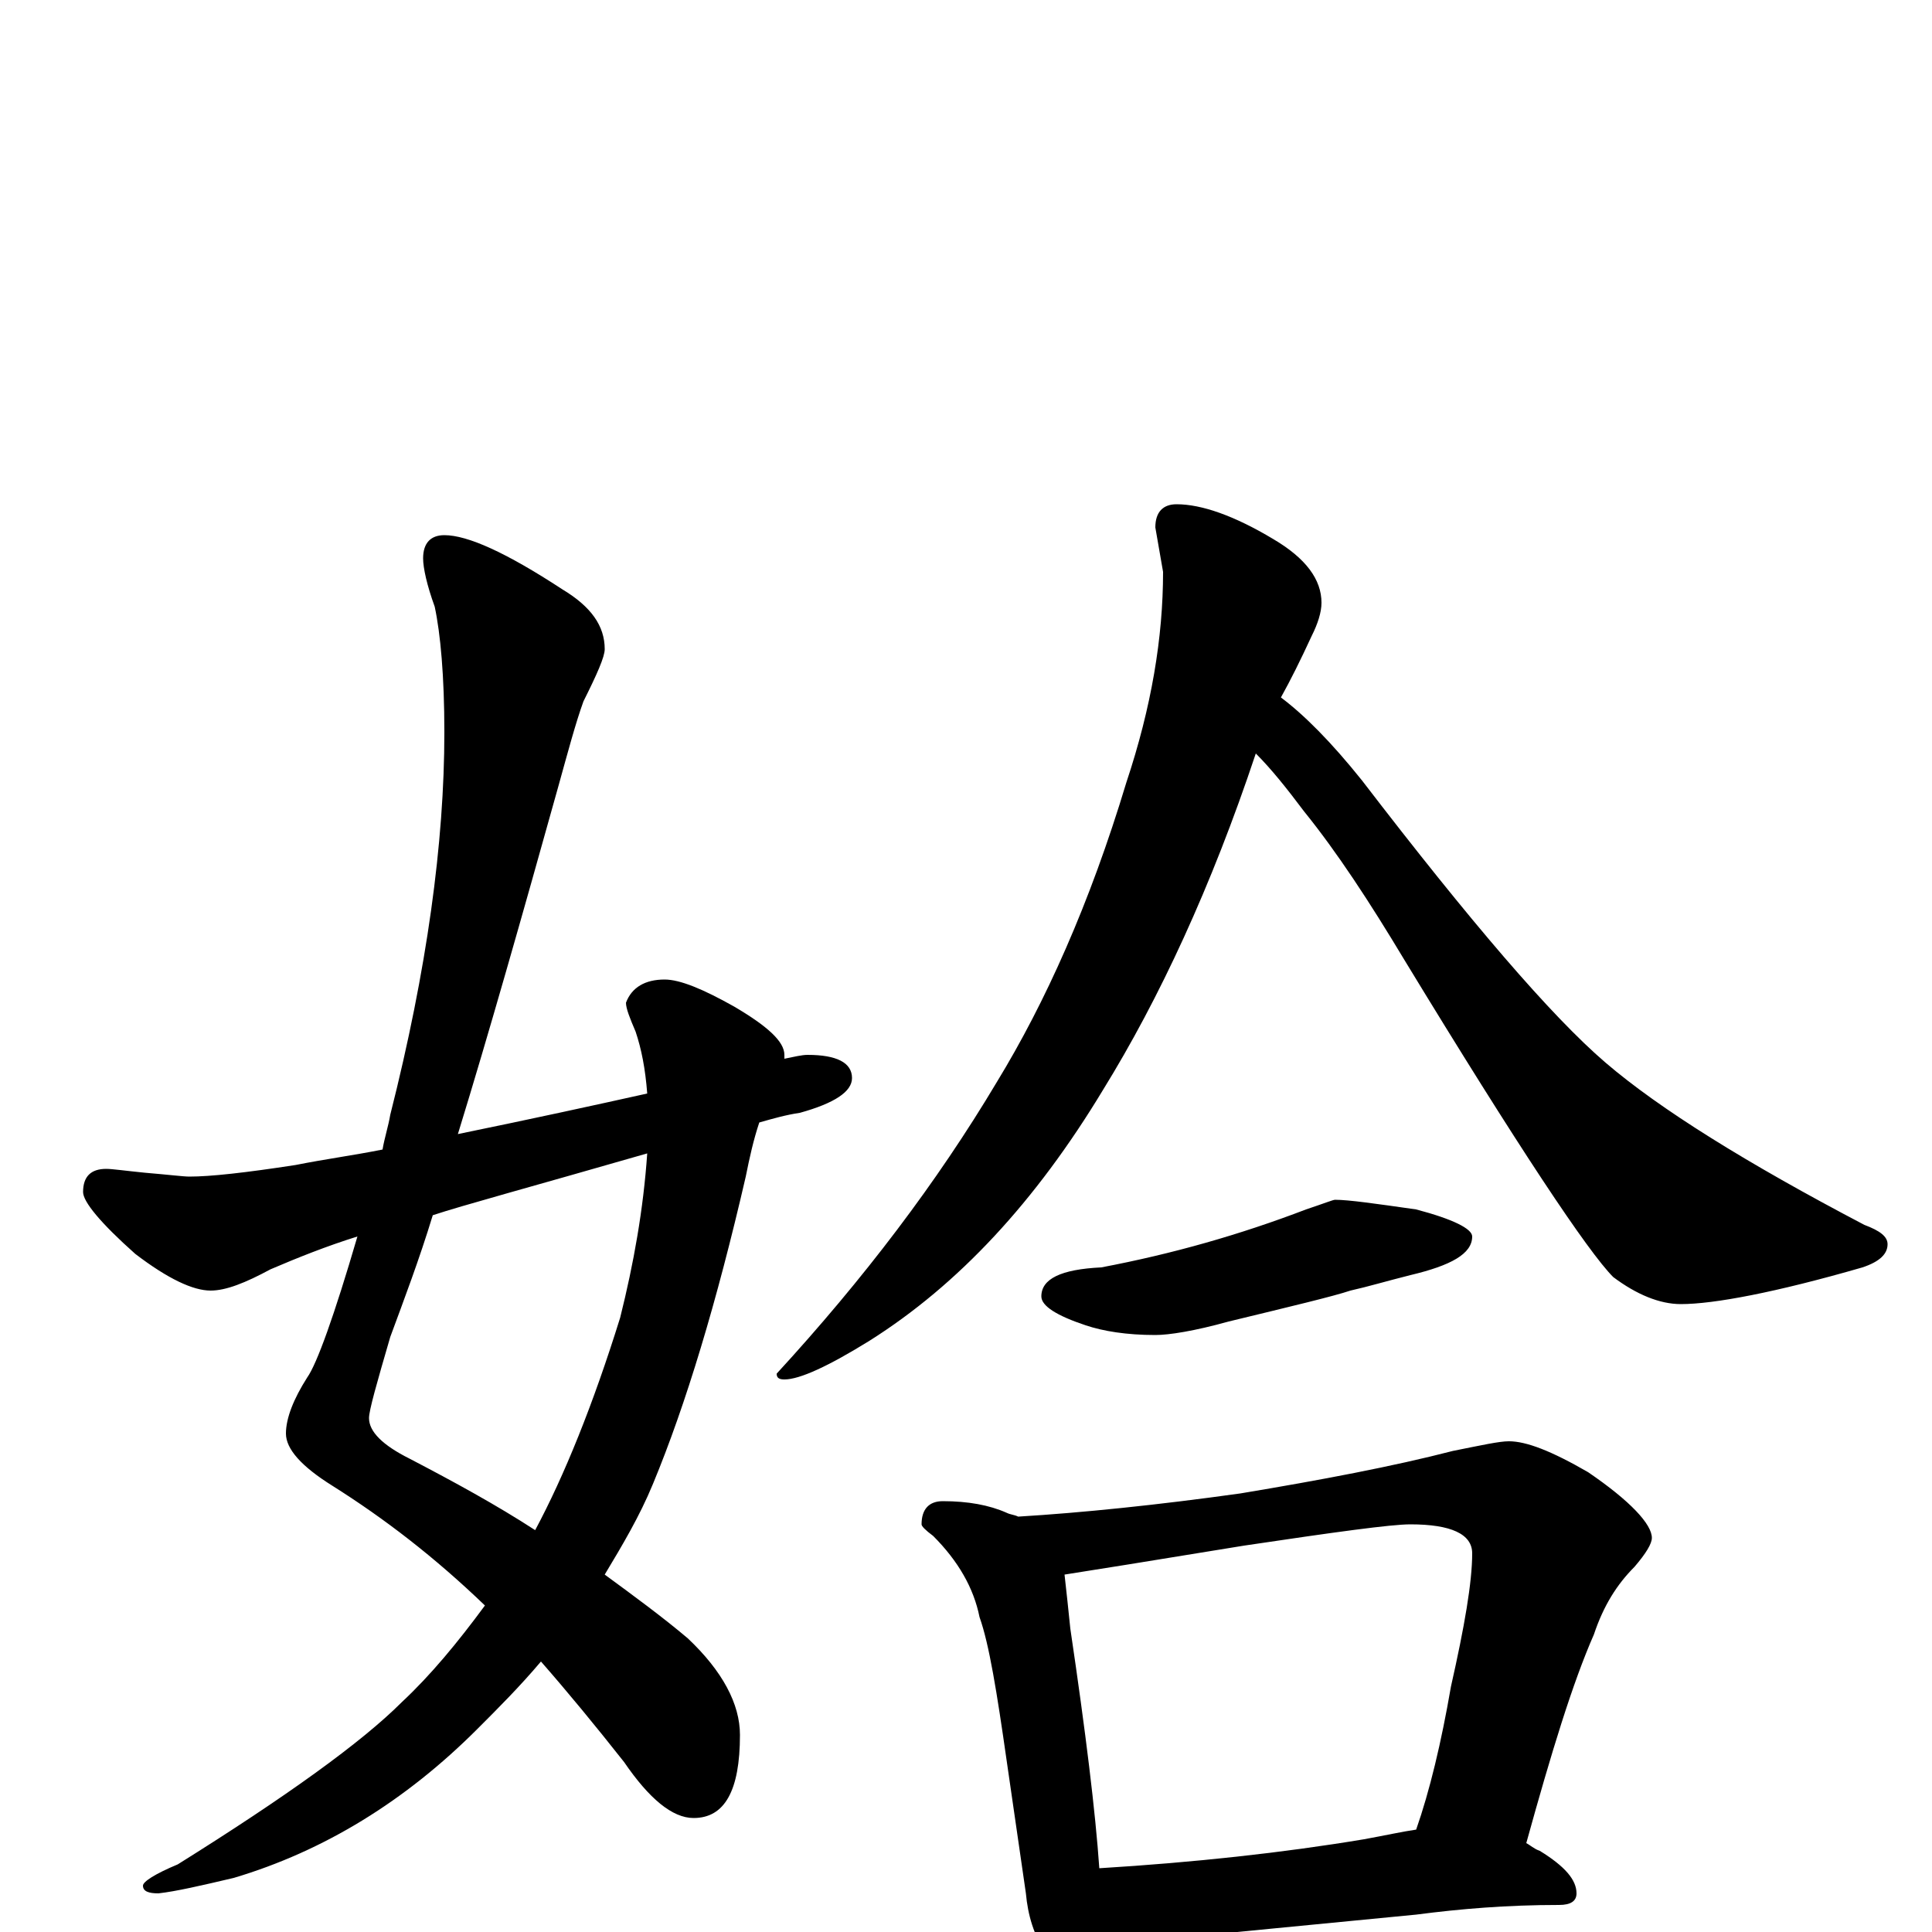
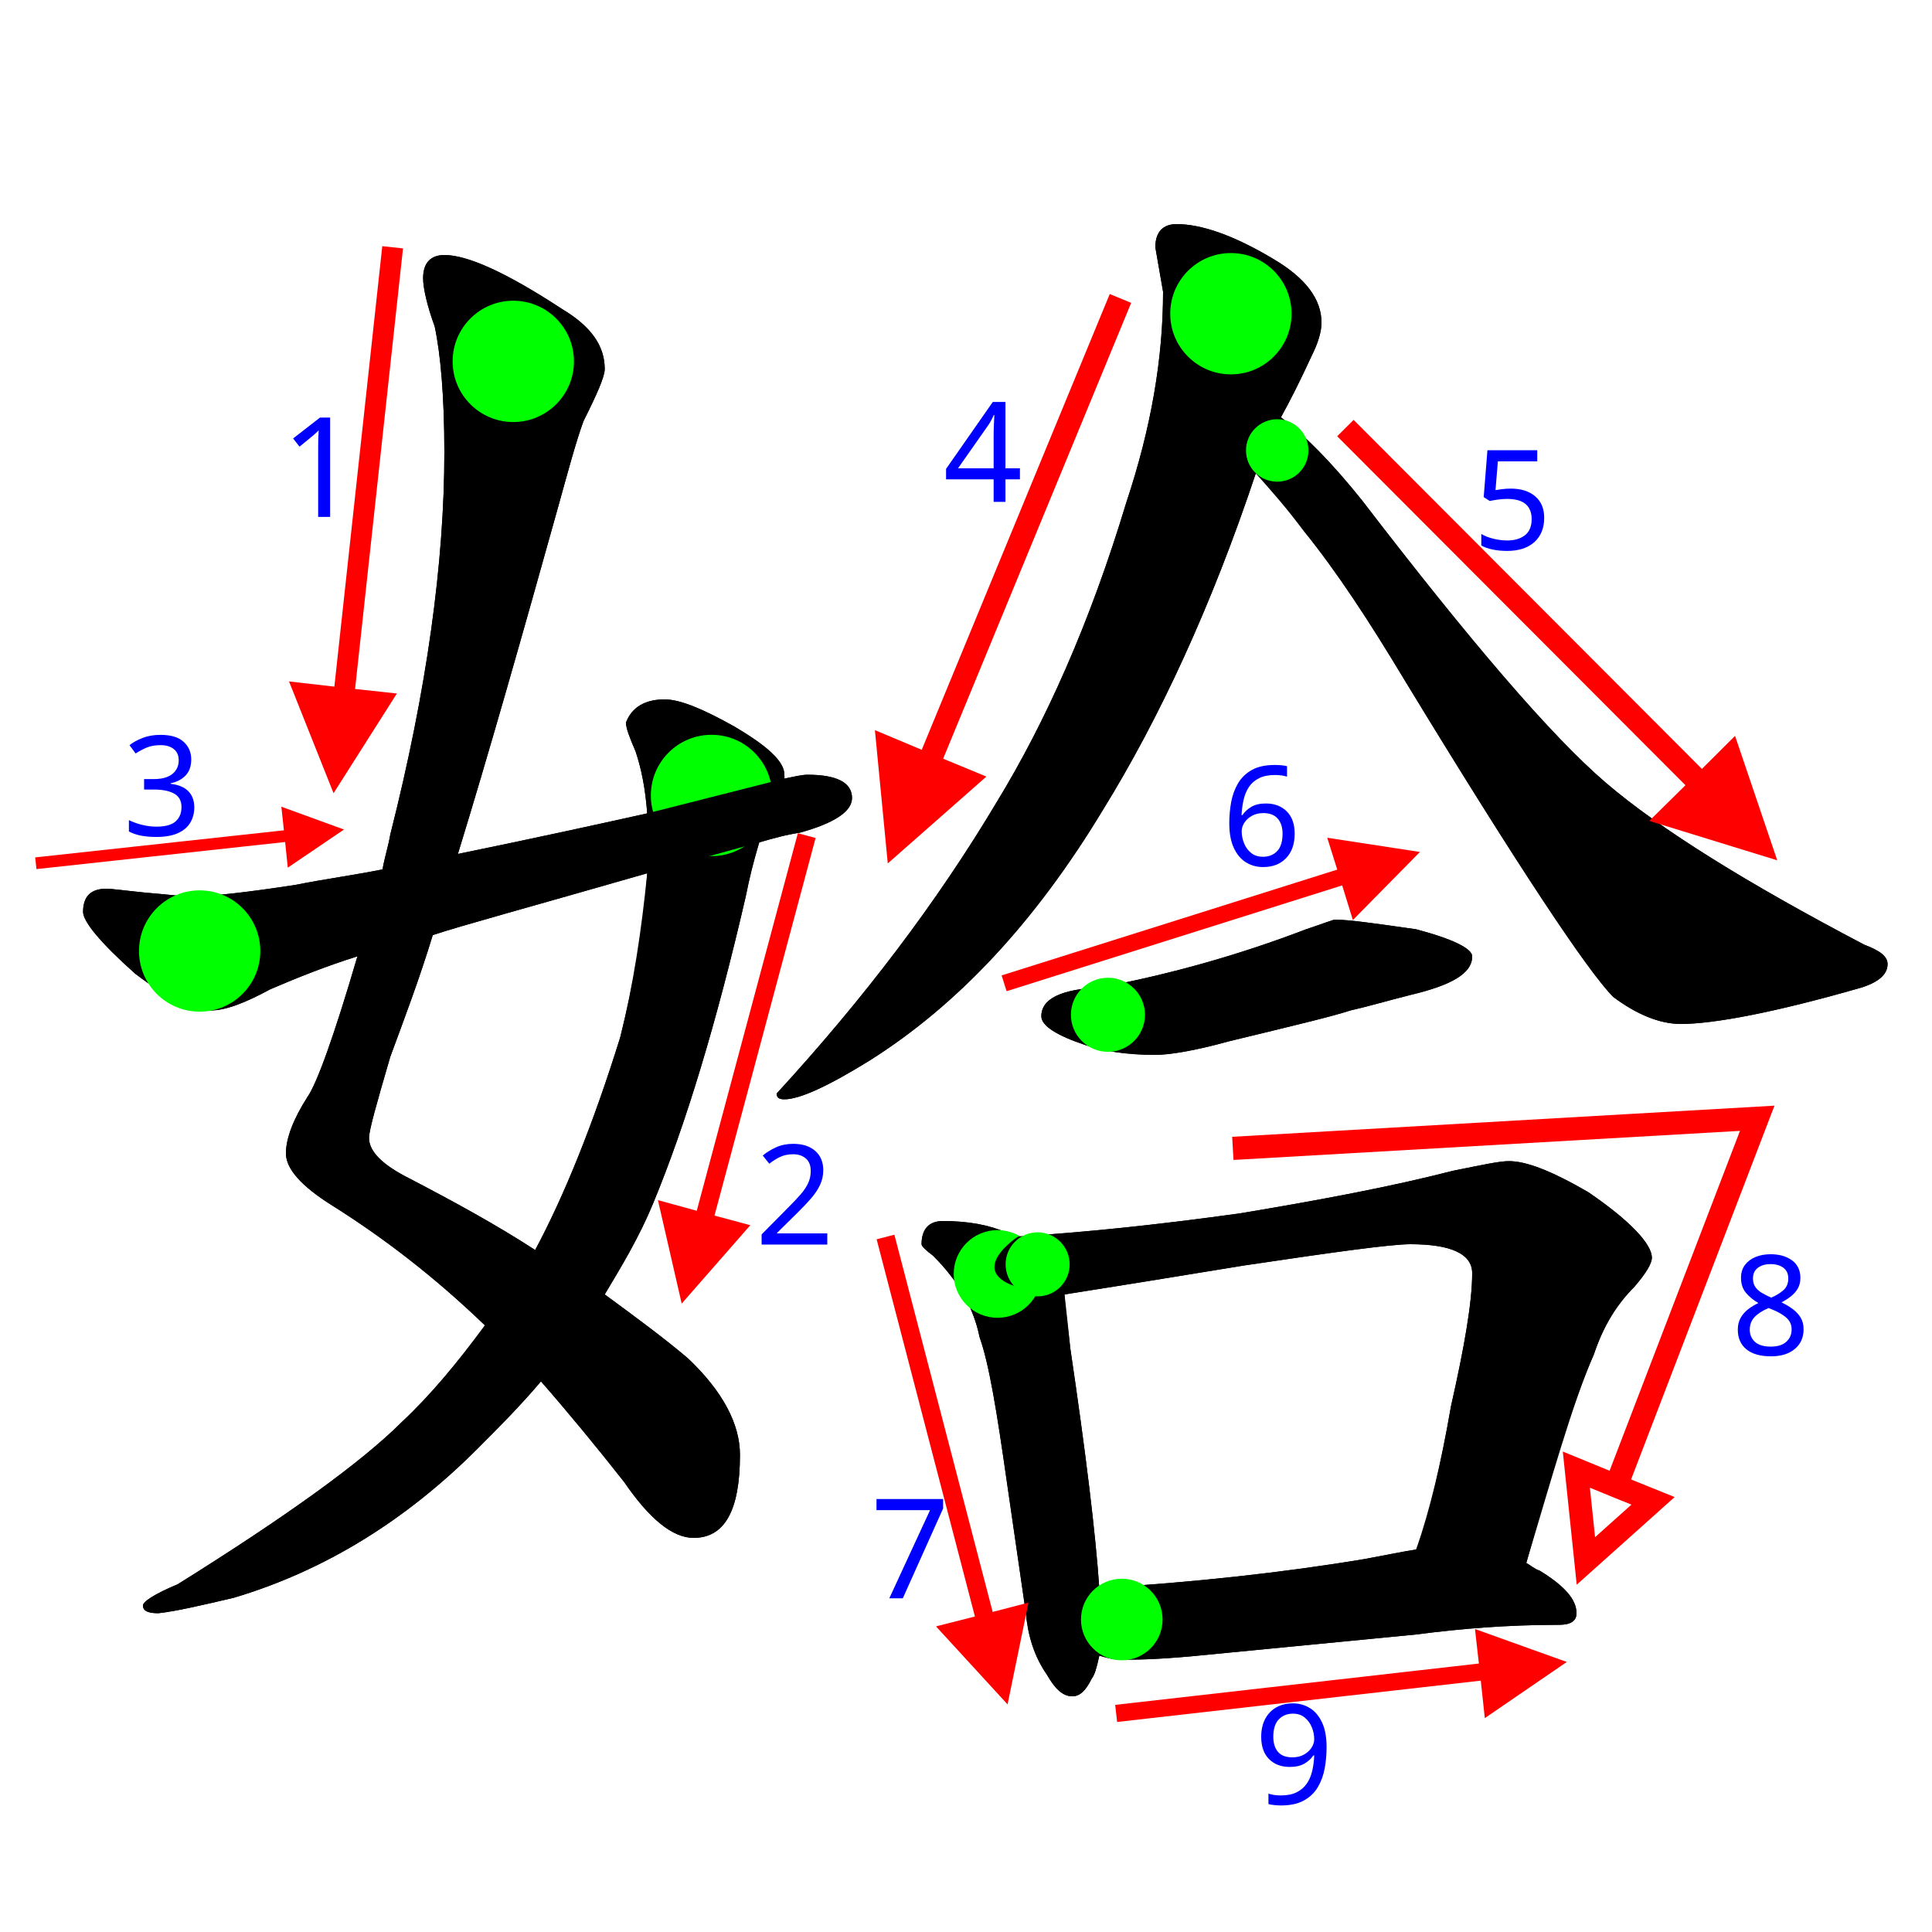
- <svg xmlns="http://www.w3.org/2000/svg" version="1.1" id="Layer_1" x="0px" y="145px" width="1000px" height="1000px" viewBox="0 0 1000 1000" enable-background="new 0 0 1000 1000" xml:space="preserve">
+ <svg xmlns="http://www.w3.org/2000/svg" version="1.1" x="0px" y="0px" width="1000px" height="1000px" viewBox="0 0 1000 1000" enable-background="new 0 0 1000 1000" xml:space="preserve">
  <g id="Layer_1">
-     <path id="glyph" transform="matrix(1 0 0 -1 0 1000)" d="M230,723C242,723 262,714 291,695C306,686 313,676 313,664C313,660 309,651 302,637C298,626 294,611 289,593C270,525 253,465 237,413C276,421 308,428 335,434C334,447 332,457 329,466C326,473 324,478 324,481C327,489 334,493 344,493C352,493 364,488 380,479C397,469 406,461 406,454C406,453 406,453 406,452C411,453 415,454 418,454C433,454 441,450 441,442C441,435 432,429 414,424C407,423 400,421 393,419C390,410 388,401 386,391C371,326 355,273 338,232C331,215 322,200 313,185C328,174 343,163 356,152C374,135 383,118 383,102C383,73 375,59 359,59C348,59 336,69 323,88C308,107 294,124 280,140C269,127 258,116 247,105C210,68 168,42 121,28C104,24 91,21 82,20C77,20 74,21 74,24C74,26 80,30 92,35C148,70 187,98 208,119C223,133 237,150 251,169C225,194 199,214 172,231C156,241 148,250 148,258C148,266 152,276 159,287C164,294 173,319 185,360C169,355 154,349 140,343C127,336 117,332 109,332C100,332 87,338 70,351C52,367 43,378 43,383C43,391 47,395 55,395C58,395 65,394 75,393C87,392 95,391 98,391C109,391 127,393 153,397C168,400 183,402 198,405C199,411 201,417 202,423C221,498 230,564 230,621C230,650 228,672 225,686C221,697 219,706 219,711C219,719 223,723 230,723M335,403C276,386 239,376 224,371C217,348 209,327 202,308C195,284 191,270 191,266C191,259 198,252 212,245C235,233 257,221 277,208C292,236 307,273 321,318C328,346 333,374 335,403M609,739C622,739 639,733 659,721C676,711 684,700 684,688C684,683 682,677 679,671C673,658 668,648 663,639C675,630 689,616 705,596C761,523 803,474 831,450C859,426 904,398 965,366C973,363 977,360 977,356C977,351 973,347 964,344C919,331 887,325 870,325C859,325 847,330 835,339C822,352 786,406 727,503C709,533 692,559 675,580C666,592 658,602 650,610C627,541 600,483 571,436C536,378 496,335 450,306C429,293 414,286 406,286C403,286 402,287 402,289C447,338 485,388 516,440C541,481 564,532 583,595C596,634 602,670 602,704l-4,23C598,735 602,739 609,739M691,379C698,379 712,377 733,374C752,369 762,364 762,360C762,351 751,345 730,340C718,337 708,334 699,332C690,329 669,324 636,316C618,311 605,309 598,309C583,309 571,311 562,314C547,319 539,324 539,329C539,338 549,343 570,344C607,351 642,361 676,374C685,377 690,379 691,379M488,223C501,223 512,221 521,217C523,216 525,216 527,215C560,217 599,221 642,227C684,234 721,241 752,249C767,252 776,254 781,254C790,254 803,249 822,238C844,223 855,211 855,204C855,201 852,196 846,189C837,180 830,169 825,154C814,129 803,93 790,46C792,45 794,43 797,42C810,34 816,27 816,20C816,16 813,14 807,14C780,14 756,12 733,9l-103,-10C611,-3 596,-4 586,-4C579,-4 574,-3 569,-2C568,-7 567,-11 565,-14C562,-20 559,-23 555,-23C550,-23 546,-19 542,-12C535,-2 532,9 531,20l-10,69C516,124 512,149 507,163C504,178 496,192 483,205C479,208 477,210 477,211C477,219 481,223 488,223M569,33C618,36 664,41 706,48C717,50 726,52 733,53C740,73 746,98 751,127C758,158 762,181 762,196C762,206 751,211 730,211C720,211 691,207 644,200C595,192 564,187 551,185C552,176 553,167 554,157C562,103 567,62 569,33z" />
+     <path id="glyph" d="M230,132c12,0,32,9,61,28c15,9,22,19,22,31c0,4-4,13-11,27c-4,11-8,26-13,44c-19,68-36,128-52,180   c39-8,71-15,98-21c-1-13-3-23-6-32c-3-7-5-12-5-15c3-8,10-12,20-12c8,0,20,5,36,14c17,10,26,18,26,25c0,1,0,1,0,2c5-1,9-2,12-2   c15,0,23,4,23,12c0,7-9,13-27,18c-7,1-14,3-21,5c-3,9-5,18-7,28c-15,65-31,118-48,159c-7,17-16,32-25,47c15,11,30,22,43,33   c18,17,27,34,27,50c0,29-8,43-24,43c-11,0-23-10-36-29c-15-19-29-36-43-52c-11,13-22,24-33,35c-37,37-79,63-126,77c-17,4-30,7-39,8   c-5,0-8-1-8-4c0-2,6-6,18-11c56-35,95-63,116-84c15-14,29-31,43-50c-26-25-52-45-79-62c-16-10-24-19-24-27s4-18,11-29   c5-7,14-32,26-73c-16,5-31,11-45,17c-13,7-23,11-31,11c-9,0-22-6-39-19c-18-16-27-27-27-32c0-8,4-12,12-12c3,0,10,1,20,2   c12,1,20,2,23,2c11,0,29-2,55-6c15-3,30-5,45-8c1-6,3-12,4-18c19-75,28-141,28-198c0-29-2-51-5-65c-4-11-6-20-6-25   C219,136,223,132,230,132 M335,452c-59,17-96,27-111,32c-7,23-15,44-22,63c-7,24-11,38-11,42c0,7,7,14,21,21c23,12,45,24,65,37   c15-28,30-65,44-110C328,509,333,481,335,452 M609,116c13,0,30,6,50,18c17,10,25,21,25,33c0,5-2,11-5,17c-6,13-11,23-16,32   c12,9,26,23,42,43c56,73,98,122,126,146s73,52,134,84c8,3,12,6,12,10c0,5-4,9-13,12c-45,13-77,19-94,19c-11,0-23-5-35-14   c-13-13-49-67-108-164c-18-30-35-56-52-77c-9-12-17-22-25-30c-23,69-50,127-79,174c-35,58-75,101-121,130c-21,13-36,20-44,20   c-3,0-4-1-4-3c45-49,83-99,114-151c25-41,48-92,67-155c13-39,19-75,19-109l-4-23C598,120,602,116,609,116 M691,476c7,0,21,2,42,5   c19,5,29,10,29,14c0,9-11,15-32,20c-12,3-22,6-31,8c-9,3-30,8-63,16c-18,5-31,7-38,7c-15,0-27-2-36-5c-15-5-23-10-23-15   c0-9,10-14,31-15c37-7,72-17,106-30C685,478,690,476,691,476 M488,632c13,0,24,2,33,6c2,1,4,1,6,2c33-2,72-6,115-12   c42-7,79-14,110-22c15-3,24-5,29-5c9,0,22,5,41,16c22,15,33,27,33,34c0,3-3,8-9,15c-9,9-16,20-21,35c-11,25-22,61-35,108   c2,1,4,3,7,4c13,8,19,15,19,22c0,4-3,6-9,6c-27,0-51,2-74,5l-103,10c-19,2-34,3-44,3c-7,0-12-1-17-2c-1,5-2,9-4,12c-3,6-6,9-10,9   c-5,0-9-4-13-11c-7-10-10-21-11-32l-10-69c-5-35-9-60-14-74c-3-15-11-29-24-42c-4-3-6-5-6-6C477,636,481,632,488,632 M569,822   c49-3,95-8,137-15c11-2,20-4,27-5c7-20,13-45,18-74c7-31,11-54,11-69c0-10-11-15-32-15c-10,0-39,4-86,11c-49,8-80,13-93,15   c1,9,2,18,3,28C562,752,567,793,569,822z" />
+   </g>
+   <g id="Layer_2_1_">
+     <path id="Stroke_8_" d="M230,132c12,0,32,9,61,28c15,9,22,19,22,31c0,4-4,13-11,27c-4,11-8,26-13,44c-19,68-36,128-52,180l-13,42   c-7,23-15,44-22,63c-7,24-11,38-11,42c0,7,7,14,21,21c23,12,45,24,65,37l36,23c15,11,30,22,43,33c18,17,27,34,27,50   c0,29-8,43-24,43c-11,0-23-10-36-29c-15-19-29-36-43-52l-29-29c-26-25-52-45-79-62c-16-10-24-19-24-27s4-18,11-29c5-7,14-32,26-73   l13-45c1-6,3-12,4-18c19-75,28-141,28-198c0-29-2-51-5-65c-4-11-6-20-6-25C219,136,223,132,230,132" />
+     <circle id="Start_Mark" fill="#00FF00" cx="265.677" cy="187.049" r="31.395" />
+     <polyline id="Arrow" fill="#FF0000" stroke="#FF0000" stroke-width="10.784" points="203.23,127.998 177.843,361.373    157.948,359.091 173.754,398.77 196.229,363.383 177.843,361.373  " />
+     <text transform="matrix(1 0 0 1 145.3079 267.5508)" fill="#0000FF" font-family="'MyriadPro-Regular'" font-size="72">1</text>
+   </g>
+   <g id="Layer_3_1_">
+     <path id="Stroke_7_" d="M393,436c-3.167,11.167-5,18-7,28c-15,65-31,118-48,159c-7,17-16,32-25,47l-33,45c-11,13-22,24-33,35   c-37,37-79,63-126,77c-17,4-30,7-39,8c-5,0-8-1-8-4c0-2,6-6,18-11c56-35,95-63,116-84c15-14,29-31,43-50l26-39c15-28,30-65,44-110   c7-28,11-55.5,14-85c1.75-16.75,0-31,0-31c-1-13-3-23-6-32c-3-7-5-12-5-15c3-8,10-12,20-12c8,0,20,5,36,14c17,10,26,18,26,25   c0,1,0.167,1,0,2C405.666,410.667,395,427.333,393,436z" />
+     <circle id="Start_Mark_1_" fill="#00FF00" cx="368.274" cy="411.724" r="31.395" />
+     <polyline id="Arrow_1_" fill="#FF0000" stroke="#FF0000" stroke-width="9.513" points="417.557,432.518 363.995,632.547    346.959,627.879 355.394,664.598 379.754,636.776 363.995,632.547  " />
+     <text transform="matrix(1 0 0 1 390.762 644.1738)" fill="#0000FF" font-family="'MyriadPro-Regular'" font-size="72">2</text>
+   </g>
+   <g id="Layer_4_1_">
+     <path id="Stroke_6_" d="M406,403c5-1,9-2,12-2c15,0,23,4,23,12c0,7-9,13-27,18c-7,1-14,3-21,5l-58,16c-59,17-96,27-111,32l-39,11   c-16,5-31,11-45,17c-13,7-23,11-31,11c-9,0-22-6-39-19c-18-16-27-27-27-32c0-8,4-12,12-12c3,0,10,1,20,2c12,1,20,2,23,2   c11,0,29-2,55-6c15-3,30-5,45-8l39-8c39-8,71-15,98-21L406,403z" />
+     <circle id="Start_Mark_2_" fill="#00FF00" cx="103.34" cy="492.244" r="31.395" />
+     <polyline id="Arrow_2_" fill="#FF0000" stroke="#FF0000" stroke-width="6.089" points="18.54,446.816 150.302,432.472    151.461,443.718 171.419,430.185 149.178,422.089 150.302,432.472  " />
+     <text transform="matrix(1 0 0 1 63.489 432.4858)" fill="#0000FF" font-family="'MyriadPro-Regular'" font-size="72">3</text>
+   </g>
+   <g id="Layer_5_1_">
+     <path id="Stroke_5_" d="M609,116c13,0,30,6,50,18c17,10,25,21,25,33c0,5-2,11-5,17c-6,13-11,23-16,32l-13,29c-23,69-50,127-79,174   c-35,58-75,101-121,130c-21,13-36,20-44,20c-3,0-4-1-4-3c45-49,83-99,114-151c25-41,48-92,67-155c13-39,19-75,19-109l-4-23   C598,120,602,116,609,116" />
+     <circle id="Start_Mark_3_" fill="#00FF00" cx="637.105" cy="162.374" r="31.395" />
+     <polyline id="Arrow_3_" fill="#FF0000" stroke="#FF0000" stroke-width="12" points="579.947,154.482 480.336,395.96    459.788,387.343 464.353,434.649 499.359,403.819 480.336,395.96  " />
+     <text transform="matrix(1 0 0 1 488.1648 259.7583)" fill="#0000FF" font-family="'MyriadPro-Regular'" font-size="72">4</text>
+   </g>
+   <g id="Layer_6_1_">
+     <path id="Stroke_4_" d="M663,216c12,9,26,23,42,43c56,73,98,122,126,146s73,52,134,84c8,3,12,6,12,10c0,5-4,9-13,12   c-45,13-77,19-94,19c-11,0-23-5-35-14c-13-13-49-67-108-164c-18-30-35-56-52-77c-9-12-17.007-20.955-25-30   C625.123,212.578,663,216,663,216z" />
+     <circle id="Start_Mark_4_" fill="#00FF00" cx="661.081" cy="233.157" r="16.157" />
+     <polyline id="Arrow_4_" fill="#FF0000" stroke="#FF0000" stroke-width="12" points="696.377,221.57 880.893,406.469    865.03,422.116 910.447,436.115 895.47,391.938 880.893,406.469  " />
+     <text transform="matrix(1 0 0 1 762.1912 284.4336)" fill="#0000FF" font-family="'MyriadPro-Regular'" font-size="72">5</text>
+   </g>
+   <g id="Layer_7_1_">
+     <path id="Stroke_3_" d="M691,476c7,0,21,2,42,5c19,5,29,10,29,14c0,9-11,15-32,20c-12,3-22,6-31,8c-9,3-30,8-63,16c-18,5-31,7-38,7   c-15,0-27-2-36-5c-15-5-23-10-23-15c0-9,10-14,31-15c37-7,72-17,106-30C685,478,690,476,691,476" />
+     <circle id="Start_Mark_5_" fill="#00FF00" cx="573.47" cy="525.251" r="19.167" />
+     <polyline id="Arrow_5_" fill="#FF0000" stroke="#FF0000" stroke-width="8.564" points="519.723,508.956 697.528,452.905    702.22,468.1 726.027,443.938 693.12,438.893 697.528,452.905  " />
+     <text transform="matrix(1 0 0 1 632.321 448.0703)" fill="#0000FF" font-family="'MyriadPro-Regular'" font-size="72">6</text>
+   </g>
+   <g id="Layer_8_1_">
+     <path id="Stroke_2_" d="M488,632c13,0,24,2,33,6c2,1,4,1,6,2c0,0,21.5,6.344,24,30c0.098,6.214,2,18,3,28c8,54,13,95,15,124   c0,0,2.877,20.448,0,35c-2.318,8.824-2,9-4,12c-3,6-6,9-10,9c-5,0-9-4-13-11c-7-10-10-21-11-32l-10-69c-5-35-9-60-14-74   c-3-15-11-29-24-42c-4-3-6-5-6-6C477,636,481,632,488,632" />
+     <circle id="Start_Mark_6_" fill="#00FF00" cx="516.328" cy="659.391" r="22.689" />
+     <polyline id="Arrow_6_" fill="#FF0000" stroke="#FF0000" stroke-width="9.487" points="458.33,640.271 510.406,840.115    493.333,844.458 518.733,872.146 526.154,836.02 510.406,840.115  " />
+     <text transform="matrix(1 0 0 1 450.5022 827.291)" fill="#0000FF" font-family="'MyriadPro-Regular'" font-size="72">7</text>
+   </g>
+   <g id="Layer_9_1_">
+     <path id="Stroke_1_" d="M527,640c33-2,72-6,115-12c42-7,79-14,110-22c15-3,24-5,29-5c9,0,22,5,41,16c22,15,33,27,33,34   c0,3-3,8-9,15c-9,9-16,20-21,35c-11,25-22.167,65.166-35,108s-62.167,23.501-57-7c5.5-11.499,13-45,18-74c7-31,11-54,11-69   c0-10-11-15-32-15c-10,0-39,4-86,11c-49,8-51.833,8.499-93,15C487.166,665.834,527,640,527,640z" />
+     <circle id="Start_Mark_7_" fill="#00FF00" cx="537.073" cy="654.42" r="16.57" />
+     <polyline id="Arrow_7_" fill="none" stroke="#FF0000" stroke-width="12" points="638.11,594.396 909.539,578.812 836.53,769.127    815.913,760.675 820.854,807.942 855.614,776.835 836.53,769.127  " />
+     <text transform="matrix(1 0 0 1 895.9568 701.3164)" fill="#0000FF" font-family="'MyriadPro-Regular'" font-size="72">8</text>
+   </g>
+   <g id="Layer_10">
+     <path id="Stroke" d="M569,822c49-3,95-8,137-15c11-2,14.833-2.834,27-5c29.5-6.833,57,7,57,7c2,1,4,3,7,4c13,8,19,15,19,22   c0,4-3,6-9,6c-27,0-51,2-74,5l-103,10c-19,2-34,3-44,3c-7,0-9.167,0.499-17-2C534.5,841.834,569,822,569,822z" />
+     <circle id="Start_Mark_8_" fill="#00FF00" cx="580.63" cy="838.255" r="21.115" />
+     <polyline id="Arrow_8_" fill="#FF0000" stroke="#FF0000" stroke-width="8.908" points="577.719,886.865 770.392,864.969    772.165,881.414 801.271,861.476 768.676,849.786 770.392,864.969  " />
+     <text transform="matrix(1 0 0 1 649.2029 933.7842)" fill="#0000FF" font-family="'MyriadPro-Regular'" font-size="72">9</text>
  </g>
</svg>
